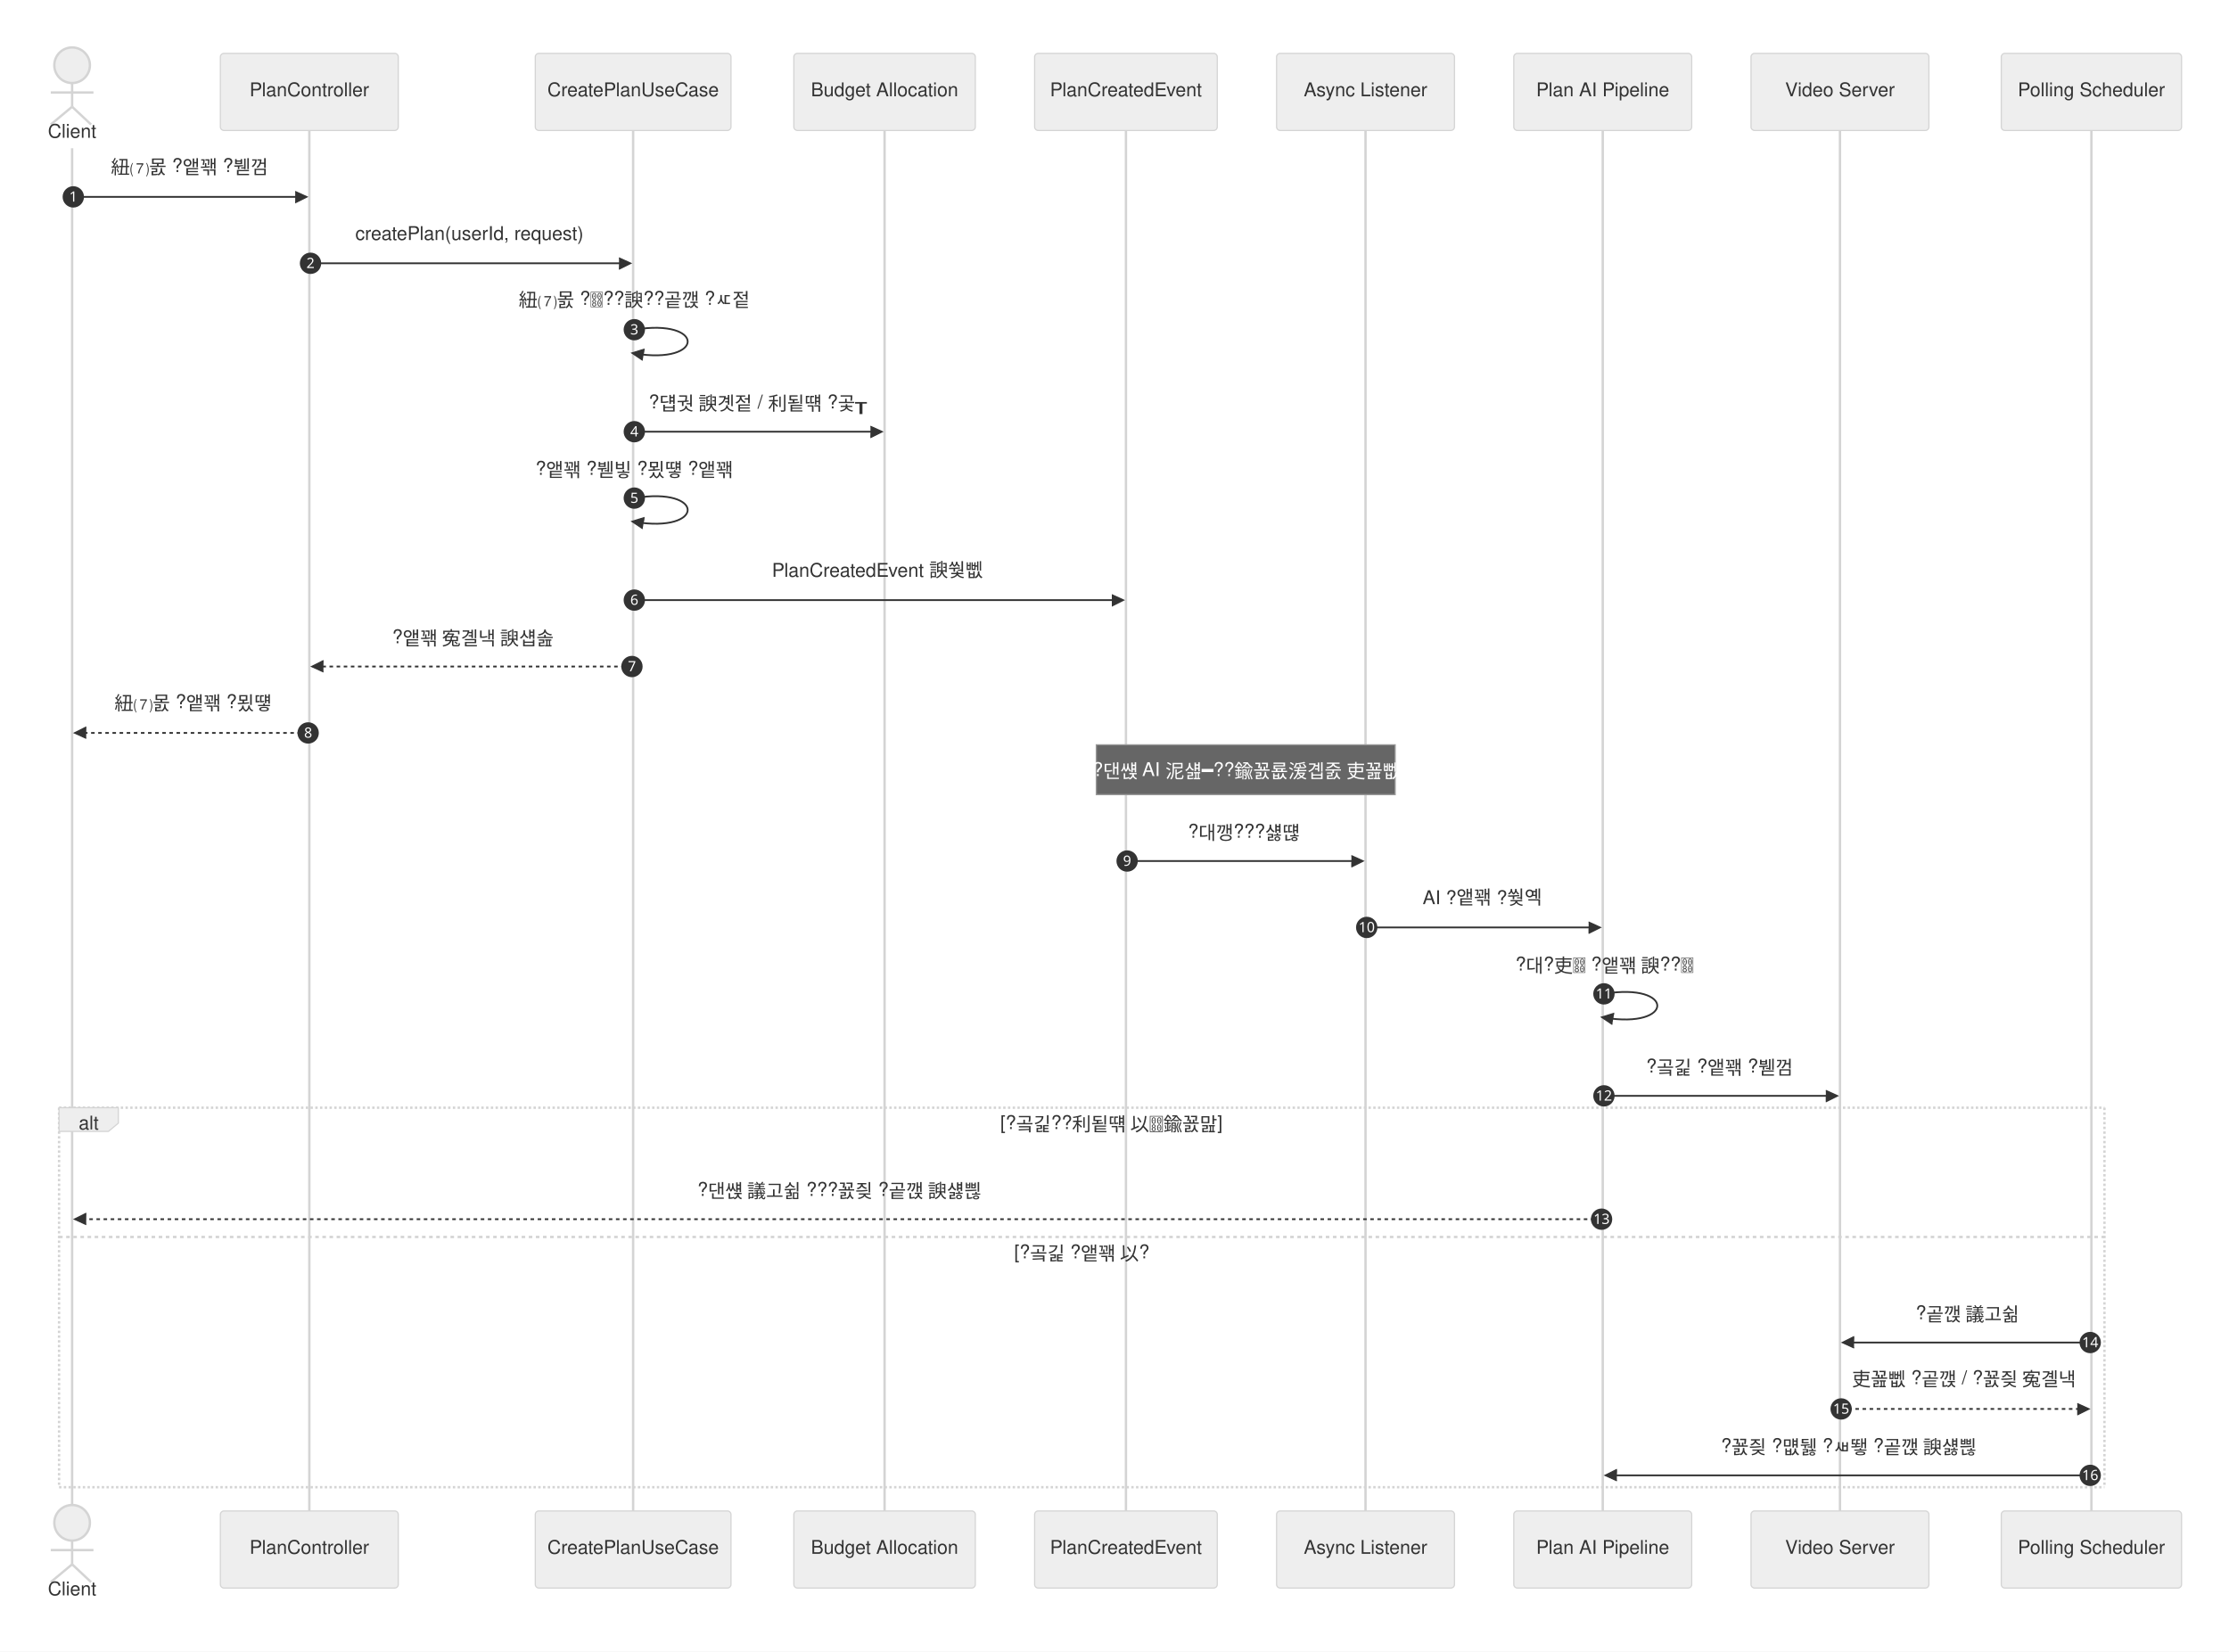
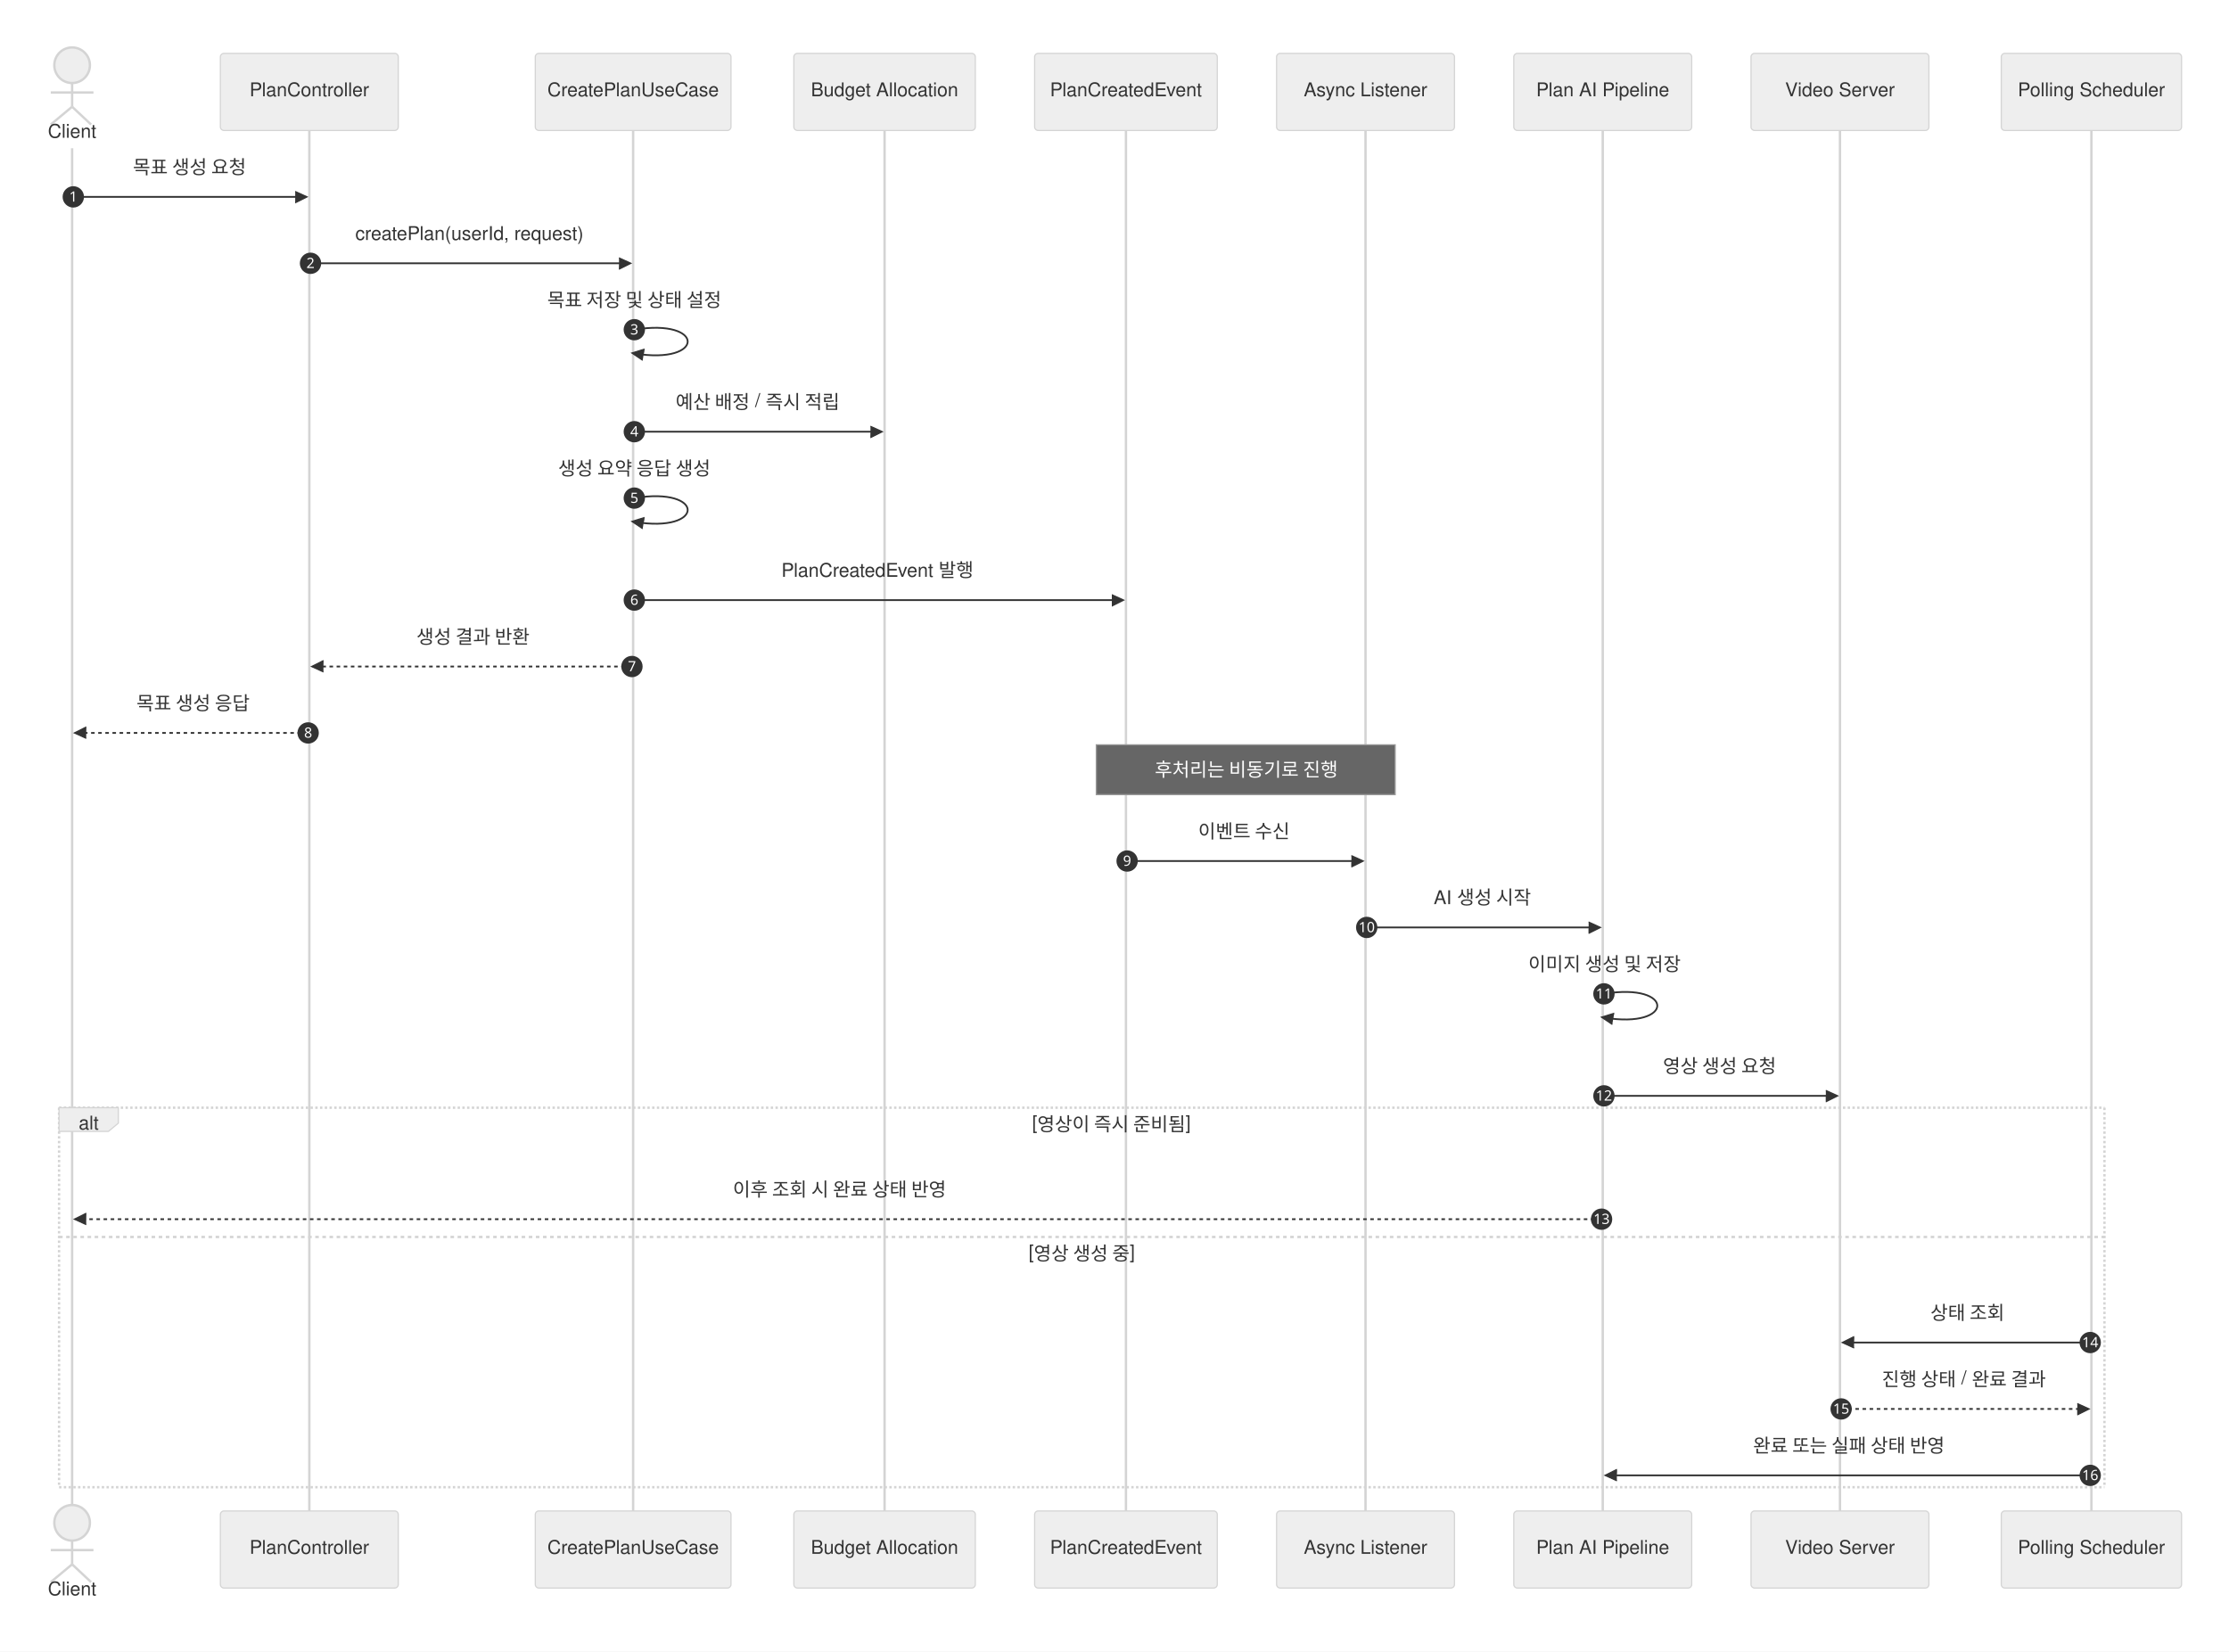
<svg xmlns="http://www.w3.org/2000/svg" id="mermaid-13b2eecd-0ff1-4328-92e2-98c1c7385f35" width="1879.3" style="max-width: 1953.5px;" viewBox="14.2 -45 1879.3 1392.6" role="graphics-document document" aria-roledescription="sequence" height="1392.6">
  <rect x="14.2" y="-45" width="1879.3" height="1392.6" fill="#ffffff" />
  <g>
    <rect x="1701.5" y="1229" fill="#eaeaea" stroke="#666" width="152" height="65" name="Polling" rx="3" ry="3" class="actor actor-bottom" />
    <text x="1777.5" y="1261.5" dominant-baseline="central" alignment-baseline="central" class="actor actor-box" style="text-anchor: middle; font-size: 16px; font-weight: 400;">
      <tspan x="1777.5" dy="0">Polling Scheduler</tspan>
    </text>
  </g>
  <g>
    <rect x="1490.5" y="1229" fill="#eaeaea" stroke="#666" width="150" height="65" name="Pyan" rx="3" ry="3" class="actor actor-bottom" />
    <text x="1565.5" y="1261.5" dominant-baseline="central" alignment-baseline="central" class="actor actor-box" style="text-anchor: middle; font-size: 16px; font-weight: 400;">
      <tspan x="1565.5" dy="0">Video Server</tspan>
    </text>
  </g>
  <g>
    <rect x="1290.5" y="1229" fill="#eaeaea" stroke="#666" width="150" height="65" name="AI" rx="3" ry="3" class="actor actor-bottom" />
    <text x="1365.5" y="1261.5" dominant-baseline="central" alignment-baseline="central" class="actor actor-box" style="text-anchor: middle; font-size: 16px; font-weight: 400;">
      <tspan x="1365.5" dy="0">Plan AI Pipeline</tspan>
    </text>
  </g>
  <g>
    <rect x="1090.5" y="1229" fill="#eaeaea" stroke="#666" width="150" height="65" name="Listener" rx="3" ry="3" class="actor actor-bottom" />
    <text x="1165.5" y="1261.5" dominant-baseline="central" alignment-baseline="central" class="actor actor-box" style="text-anchor: middle; font-size: 16px; font-weight: 400;">
      <tspan x="1165.5" dy="0">Async Listener</tspan>
    </text>
  </g>
  <g>
    <rect x="886.5" y="1229" fill="#eaeaea" stroke="#666" width="154" height="65" name="Event" rx="3" ry="3" class="actor actor-bottom" />
    <text x="963.5" y="1261.5" dominant-baseline="central" alignment-baseline="central" class="actor actor-box" style="text-anchor: middle; font-size: 16px; font-weight: 400;">
      <tspan x="963.5" dy="0">PlanCreatedEvent</tspan>
    </text>
  </g>
  <g>
    <rect x="683.5" y="1229" fill="#eaeaea" stroke="#666" width="153" height="65" name="Budget" rx="3" ry="3" class="actor actor-bottom" />
    <text x="760" y="1261.5" dominant-baseline="central" alignment-baseline="central" class="actor actor-box" style="text-anchor: middle; font-size: 16px; font-weight: 400;">
      <tspan x="760" dy="0">Budget Allocation</tspan>
    </text>
  </g>
  <g>
    <rect x="465.5" y="1229" fill="#eaeaea" stroke="#666" width="165" height="65" name="UseCase" rx="3" ry="3" class="actor actor-bottom" />
    <text x="548" y="1261.5" dominant-baseline="central" alignment-baseline="central" class="actor actor-box" style="text-anchor: middle; font-size: 16px; font-weight: 400;">
      <tspan x="548" dy="0">CreatePlanUseCase</tspan>
    </text>
  </g>
  <g>
    <rect x="200" y="1229" fill="#eaeaea" stroke="#666" width="150" height="65" name="Controller" rx="3" ry="3" class="actor actor-bottom" />
    <text x="275" y="1261.5" dominant-baseline="central" alignment-baseline="central" class="actor actor-box" style="text-anchor: middle; font-size: 16px; font-weight: 400;">
      <tspan x="275" dy="0">PlanController</tspan>
    </text>
  </g>
  <g />
  <g>
    <line id="actor51" x1="1777.5" y1="65" x2="1777.5" y2="1229" class="actor-line 200" stroke-width="0.5px" stroke="#999" name="Polling" />
    <g id="root-51">
      <rect x="1701.5" y="0" fill="#eaeaea" stroke="#666" width="152" height="65" name="Polling" rx="3" ry="3" class="actor actor-top" />
      <text x="1777.5" y="32.5" dominant-baseline="central" alignment-baseline="central" class="actor actor-box" style="text-anchor: middle; font-size: 16px; font-weight: 400;">
        <tspan x="1777.5" dy="0">Polling Scheduler</tspan>
      </text>
    </g>
  </g>
  <g>
    <line id="actor50" x1="1565.5" y1="65" x2="1565.5" y2="1229" class="actor-line 200" stroke-width="0.5px" stroke="#999" name="Pyan" />
    <g id="root-50">
      <rect x="1490.5" y="0" fill="#eaeaea" stroke="#666" width="150" height="65" name="Pyan" rx="3" ry="3" class="actor actor-top" />
      <text x="1565.5" y="32.5" dominant-baseline="central" alignment-baseline="central" class="actor actor-box" style="text-anchor: middle; font-size: 16px; font-weight: 400;">
        <tspan x="1565.5" dy="0">Video Server</tspan>
      </text>
    </g>
  </g>
  <g>
    <line id="actor49" x1="1365.5" y1="65" x2="1365.5" y2="1229" class="actor-line 200" stroke-width="0.5px" stroke="#999" name="AI" />
    <g id="root-49">
      <rect x="1290.5" y="0" fill="#eaeaea" stroke="#666" width="150" height="65" name="AI" rx="3" ry="3" class="actor actor-top" />
      <text x="1365.5" y="32.5" dominant-baseline="central" alignment-baseline="central" class="actor actor-box" style="text-anchor: middle; font-size: 16px; font-weight: 400;">
        <tspan x="1365.5" dy="0">Plan AI Pipeline</tspan>
      </text>
    </g>
  </g>
  <g>
    <line id="actor48" x1="1165.5" y1="65" x2="1165.5" y2="1229" class="actor-line 200" stroke-width="0.5px" stroke="#999" name="Listener" />
    <g id="root-48">
      <rect x="1090.5" y="0" fill="#eaeaea" stroke="#666" width="150" height="65" name="Listener" rx="3" ry="3" class="actor actor-top" />
      <text x="1165.5" y="32.5" dominant-baseline="central" alignment-baseline="central" class="actor actor-box" style="text-anchor: middle; font-size: 16px; font-weight: 400;">
        <tspan x="1165.5" dy="0">Async Listener</tspan>
      </text>
    </g>
  </g>
  <g>
    <line id="actor47" x1="963.5" y1="65" x2="963.5" y2="1229" class="actor-line 200" stroke-width="0.5px" stroke="#999" name="Event" />
    <g id="root-47">
      <rect x="886.5" y="0" fill="#eaeaea" stroke="#666" width="154" height="65" name="Event" rx="3" ry="3" class="actor actor-top" />
      <text x="963.5" y="32.5" dominant-baseline="central" alignment-baseline="central" class="actor actor-box" style="text-anchor: middle; font-size: 16px; font-weight: 400;">
        <tspan x="963.5" dy="0">PlanCreatedEvent</tspan>
      </text>
    </g>
  </g>
  <g>
    <line id="actor46" x1="760" y1="65" x2="760" y2="1229" class="actor-line 200" stroke-width="0.5px" stroke="#999" name="Budget" />
    <g id="root-46">
      <rect x="683.5" y="0" fill="#eaeaea" stroke="#666" width="153" height="65" name="Budget" rx="3" ry="3" class="actor actor-top" />
      <text x="760" y="32.5" dominant-baseline="central" alignment-baseline="central" class="actor actor-box" style="text-anchor: middle; font-size: 16px; font-weight: 400;">
        <tspan x="760" dy="0">Budget Allocation</tspan>
      </text>
    </g>
  </g>
  <g>
    <line id="actor45" x1="548" y1="65" x2="548" y2="1229" class="actor-line 200" stroke-width="0.5px" stroke="#999" name="UseCase" />
    <g id="root-45">
      <rect x="465.5" y="0" fill="#eaeaea" stroke="#666" width="165" height="65" name="UseCase" rx="3" ry="3" class="actor actor-top" />
      <text x="548" y="32.5" dominant-baseline="central" alignment-baseline="central" class="actor actor-box" style="text-anchor: middle; font-size: 16px; font-weight: 400;">
        <tspan x="548" dy="0">CreatePlanUseCase</tspan>
      </text>
    </g>
  </g>
  <g>
    <line id="actor44" x1="275" y1="65" x2="275" y2="1229" class="actor-line 200" stroke-width="0.5px" stroke="#999" name="Controller" />
    <g id="root-44">
      <rect x="200" y="0" fill="#eaeaea" stroke="#666" width="150" height="65" name="Controller" rx="3" ry="3" class="actor actor-top" />
      <text x="275" y="32.5" dominant-baseline="central" alignment-baseline="central" class="actor actor-box" style="text-anchor: middle; font-size: 16px; font-weight: 400;">
        <tspan x="275" dy="0">PlanController</tspan>
      </text>
    </g>
  </g>
  <g>
    <line id="actor43" x1="75" y1="80" x2="75" y2="1229" class="actor-line 200" stroke-width="0.5px" stroke="#999" name="Client" />
  </g>
  <style>#mermaid-13b2eecd-0ff1-4328-92e2-98c1c7385f35{font-family:ui-sans-serif,-apple-system,BlinkMacSystemFont,"Segoe UI Variable Display","Segoe UI",Helvetica,"Apple Color Emoji","Noto Sans Arabic","Noto Sans Hebrew",Arial,sans-serif,"Segoe UI Emoji","Segoe UI Symbol";font-size:16px;fill:#000000;}@keyframes edge-animation-frame{from{stroke-dashoffset:0;}}@keyframes dash{to{stroke-dashoffset:0;}}#mermaid-13b2eecd-0ff1-4328-92e2-98c1c7385f35 .edge-animation-slow{stroke-dasharray:9,5!important;stroke-dashoffset:900;animation:dash 50s linear infinite;stroke-linecap:round;}#mermaid-13b2eecd-0ff1-4328-92e2-98c1c7385f35 .edge-animation-fast{stroke-dasharray:9,5!important;stroke-dashoffset:900;animation:dash 20s linear infinite;stroke-linecap:round;}#mermaid-13b2eecd-0ff1-4328-92e2-98c1c7385f35 .error-icon{fill:#552222;}#mermaid-13b2eecd-0ff1-4328-92e2-98c1c7385f35 .error-text{fill:#552222;stroke:#552222;}#mermaid-13b2eecd-0ff1-4328-92e2-98c1c7385f35 .edge-thickness-normal{stroke-width:1px;}#mermaid-13b2eecd-0ff1-4328-92e2-98c1c7385f35 .edge-thickness-thick{stroke-width:3.5px;}#mermaid-13b2eecd-0ff1-4328-92e2-98c1c7385f35 .edge-pattern-solid{stroke-dasharray:0;}#mermaid-13b2eecd-0ff1-4328-92e2-98c1c7385f35 .edge-thickness-invisible{stroke-width:0;fill:none;}#mermaid-13b2eecd-0ff1-4328-92e2-98c1c7385f35 .edge-pattern-dashed{stroke-dasharray:3;}#mermaid-13b2eecd-0ff1-4328-92e2-98c1c7385f35 .edge-pattern-dotted{stroke-dasharray:2;}#mermaid-13b2eecd-0ff1-4328-92e2-98c1c7385f35 .marker{fill:#666;stroke:#666;}#mermaid-13b2eecd-0ff1-4328-92e2-98c1c7385f35 .marker.cross{stroke:#666;}#mermaid-13b2eecd-0ff1-4328-92e2-98c1c7385f35 svg{font-family:ui-sans-serif,-apple-system,BlinkMacSystemFont,"Segoe UI Variable Display","Segoe UI",Helvetica,"Apple Color Emoji","Noto Sans Arabic","Noto Sans Hebrew",Arial,sans-serif,"Segoe UI Emoji","Segoe UI Symbol";font-size:16px;}#mermaid-13b2eecd-0ff1-4328-92e2-98c1c7385f35 p{margin:0;}#mermaid-13b2eecd-0ff1-4328-92e2-98c1c7385f35 .actor{stroke:hsl(0, 0%, 83%);fill:#eee;}#mermaid-13b2eecd-0ff1-4328-92e2-98c1c7385f35 text.actor&gt;tspan{fill:#333;stroke:none;}#mermaid-13b2eecd-0ff1-4328-92e2-98c1c7385f35 .actor-line{stroke:hsl(0, 0%, 83%);}#mermaid-13b2eecd-0ff1-4328-92e2-98c1c7385f35 .messageLine0{stroke-width:1.5;stroke-dasharray:none;stroke:#333;}#mermaid-13b2eecd-0ff1-4328-92e2-98c1c7385f35 .messageLine1{stroke-width:1.5;stroke-dasharray:2,2;stroke:#333;}#mermaid-13b2eecd-0ff1-4328-92e2-98c1c7385f35 #arrowhead path{fill:#333;stroke:#333;}#mermaid-13b2eecd-0ff1-4328-92e2-98c1c7385f35 .sequenceNumber{fill:white;}#mermaid-13b2eecd-0ff1-4328-92e2-98c1c7385f35 #sequencenumber{fill:#333;}#mermaid-13b2eecd-0ff1-4328-92e2-98c1c7385f35 #crosshead path{fill:#333;stroke:#333;}#mermaid-13b2eecd-0ff1-4328-92e2-98c1c7385f35 .messageText{fill:#333;stroke:none;}#mermaid-13b2eecd-0ff1-4328-92e2-98c1c7385f35 .labelBox{stroke:hsl(0, 0%, 83%);fill:#eee;}#mermaid-13b2eecd-0ff1-4328-92e2-98c1c7385f35 .labelText,#mermaid-13b2eecd-0ff1-4328-92e2-98c1c7385f35 .labelText&gt;tspan{fill:#333;stroke:none;}#mermaid-13b2eecd-0ff1-4328-92e2-98c1c7385f35 .loopText,#mermaid-13b2eecd-0ff1-4328-92e2-98c1c7385f35 .loopText&gt;tspan{fill:#333;stroke:none;}#mermaid-13b2eecd-0ff1-4328-92e2-98c1c7385f35 .loopLine{stroke-width:2px;stroke-dasharray:2,2;stroke:hsl(0, 0%, 83%);fill:hsl(0, 0%, 83%);}#mermaid-13b2eecd-0ff1-4328-92e2-98c1c7385f35 .note{stroke:#999;fill:#666;}#mermaid-13b2eecd-0ff1-4328-92e2-98c1c7385f35 .noteText,#mermaid-13b2eecd-0ff1-4328-92e2-98c1c7385f35 .noteText&gt;tspan{fill:#fff;stroke:none;}#mermaid-13b2eecd-0ff1-4328-92e2-98c1c7385f35 .activation0{fill:#f4f4f4;stroke:#666;}#mermaid-13b2eecd-0ff1-4328-92e2-98c1c7385f35 .activation1{fill:#f4f4f4;stroke:#666;}#mermaid-13b2eecd-0ff1-4328-92e2-98c1c7385f35 .activation2{fill:#f4f4f4;stroke:#666;}#mermaid-13b2eecd-0ff1-4328-92e2-98c1c7385f35 .actorPopupMenu{position:absolute;}#mermaid-13b2eecd-0ff1-4328-92e2-98c1c7385f35 .actorPopupMenuPanel{position:absolute;fill:#eee;box-shadow:0px 8px 16px 0px rgba(0,0,0,0.2);filter:drop-shadow(3px 5px 2px rgb(0 0 0 / 0.4));}#mermaid-13b2eecd-0ff1-4328-92e2-98c1c7385f35 .actor-man line{stroke:hsl(0, 0%, 83%);fill:#eee;}#mermaid-13b2eecd-0ff1-4328-92e2-98c1c7385f35 .actor-man circle,#mermaid-13b2eecd-0ff1-4328-92e2-98c1c7385f35 line{stroke:hsl(0, 0%, 83%);fill:#eee;stroke-width:2px;}#mermaid-13b2eecd-0ff1-4328-92e2-98c1c7385f35 :root{--mermaid-font-family:"trebuchet ms",verdana,arial,sans-serif;}</style>
  <g />
  <defs>
    <symbol id="computer" width="24" height="24">
      <path transform="scale(.5)" d="M2 2v13h20v-13h-20zm18 11h-16v-9h16v9zm-10.228 6l.466-1h3.524l.467 1h-4.457zm14.228 3h-24l2-6h2.104l-1.33 4h18.45l-1.297-4h2.073l2 6zm-5-10h-14v-7h14v7z" />
    </symbol>
  </defs>
  <defs>
    <symbol id="database" fill-rule="evenodd" clip-rule="evenodd">
      <path transform="scale(.5)" d="M12.258.001l.256.004.255.005.253.008.251.01.249.012.247.015.246.016.242.019.241.02.239.023.236.024.233.027.231.028.229.031.225.032.223.034.22.036.217.038.214.04.211.041.208.043.205.045.201.046.198.048.194.05.191.051.187.053.183.054.18.056.175.057.172.059.168.06.163.061.16.063.155.064.15.066.074.033.073.033.071.034.07.034.069.035.068.035.067.035.066.035.064.036.064.036.062.036.06.036.06.037.058.037.058.037.055.038.055.038.053.038.052.038.051.039.05.039.048.039.047.039.045.04.044.04.043.04.041.04.04.041.039.041.037.041.036.041.034.041.033.042.032.042.03.042.029.042.027.042.026.043.024.043.023.043.021.043.02.043.018.044.017.043.015.044.013.044.012.044.011.045.009.044.007.045.006.045.004.045.002.045.001.045v17l-.001.045-.002.045-.004.045-.006.045-.007.045-.009.044-.011.045-.012.044-.013.044-.015.044-.017.043-.018.044-.02.043-.021.043-.023.043-.024.043-.026.043-.027.042-.029.042-.03.042-.032.042-.033.042-.034.041-.036.041-.037.041-.039.041-.04.041-.041.04-.043.04-.044.04-.045.04-.047.039-.048.039-.05.039-.051.039-.052.038-.053.038-.055.038-.055.038-.058.037-.058.037-.06.037-.06.036-.062.036-.064.036-.064.036-.066.035-.067.035-.068.035-.069.035-.07.034-.071.034-.073.033-.074.033-.15.066-.155.064-.16.063-.163.061-.168.06-.172.059-.175.057-.18.056-.183.054-.187.053-.191.051-.194.05-.198.048-.201.046-.205.045-.208.043-.211.041-.214.04-.217.038-.22.036-.223.034-.225.032-.229.031-.231.028-.233.027-.236.024-.239.023-.241.02-.242.019-.246.016-.247.015-.249.012-.251.01-.253.008-.255.005-.256.004-.258.001-.258-.001-.256-.004-.255-.005-.253-.008-.251-.01-.249-.012-.247-.015-.245-.016-.243-.019-.241-.02-.238-.023-.236-.024-.234-.027-.231-.028-.228-.031-.226-.032-.223-.034-.22-.036-.217-.038-.214-.04-.211-.041-.208-.043-.204-.045-.201-.046-.198-.048-.195-.05-.19-.051-.187-.053-.184-.054-.179-.056-.176-.057-.172-.059-.167-.06-.164-.061-.159-.063-.155-.064-.151-.066-.074-.033-.072-.033-.072-.034-.07-.034-.069-.035-.068-.035-.067-.035-.066-.035-.064-.036-.063-.036-.062-.036-.061-.036-.06-.037-.058-.037-.057-.037-.056-.038-.055-.038-.053-.038-.052-.038-.051-.039-.049-.039-.049-.039-.046-.039-.046-.04-.044-.04-.043-.04-.041-.04-.04-.041-.039-.041-.037-.041-.036-.041-.034-.041-.033-.042-.032-.042-.03-.042-.029-.042-.027-.042-.026-.043-.024-.043-.023-.043-.021-.043-.02-.043-.018-.044-.017-.043-.015-.044-.013-.044-.012-.044-.011-.045-.009-.044-.007-.045-.006-.045-.004-.045-.002-.045-.001-.045v-17l.001-.045.002-.045.004-.045.006-.045.007-.045.009-.044.011-.045.012-.044.013-.044.015-.044.017-.043.018-.044.02-.043.021-.043.023-.043.024-.043.026-.043.027-.042.029-.042.03-.042.032-.042.033-.042.034-.041.036-.041.037-.041.039-.041.04-.041.041-.04.043-.04.044-.04.046-.04.046-.039.049-.039.049-.039.051-.039.052-.038.053-.038.055-.038.056-.038.057-.037.058-.037.06-.037.061-.036.062-.036.063-.036.064-.036.066-.035.067-.035.068-.035.069-.035.07-.034.072-.034.072-.033.074-.033.151-.066.155-.064.159-.063.164-.061.167-.06.172-.059.176-.057.179-.056.184-.054.187-.053.19-.051.195-.05.198-.048.201-.046.204-.045.208-.043.211-.041.214-.04.217-.038.22-.036.223-.034.226-.032.228-.031.231-.028.234-.027.236-.024.238-.023.241-.02.243-.019.245-.016.247-.015.249-.012.251-.01.253-.008.255-.005.256-.004.258-.001.258.001zm-9.258 20.499v.01l.001.021.003.021.004.022.005.021.006.022.007.022.009.023.01.022.011.023.012.023.013.023.015.023.016.024.017.023.018.024.019.024.021.024.022.025.023.024.024.025.052.049.056.05.061.051.066.051.07.051.075.051.079.052.084.052.088.052.092.052.097.052.102.051.105.052.11.052.114.051.119.051.123.051.127.05.131.05.135.05.139.048.144.049.147.047.152.047.155.047.16.045.163.045.167.043.171.043.176.041.178.041.183.039.187.039.19.037.194.035.197.035.202.033.204.031.209.03.212.029.216.027.219.025.222.024.226.021.23.02.233.018.236.016.24.015.243.012.246.01.249.008.253.005.256.004.259.001.26-.001.257-.004.254-.005.25-.008.247-.011.244-.012.241-.014.237-.016.233-.018.231-.021.226-.021.224-.024.22-.026.216-.027.212-.028.21-.031.205-.031.202-.034.198-.034.194-.036.191-.037.187-.039.183-.04.179-.04.175-.042.172-.043.168-.044.163-.045.16-.046.155-.046.152-.047.148-.048.143-.049.139-.049.136-.05.131-.05.126-.05.123-.051.118-.052.114-.051.11-.052.106-.052.101-.052.096-.052.092-.052.088-.053.083-.051.079-.052.074-.052.07-.051.065-.051.06-.051.056-.05.051-.05.023-.024.023-.025.021-.024.02-.024.019-.024.018-.024.017-.024.015-.023.014-.024.013-.023.012-.023.01-.023.01-.022.008-.022.006-.022.006-.022.004-.022.004-.021.001-.021.001-.021v-4.127l-.077.055-.08.053-.083.054-.085.053-.087.052-.09.052-.093.051-.095.05-.097.05-.1.049-.102.049-.105.048-.106.047-.109.047-.111.046-.114.045-.115.045-.118.044-.12.043-.122.042-.124.042-.126.041-.128.04-.13.04-.132.038-.134.038-.135.037-.138.037-.139.035-.142.035-.143.034-.144.033-.147.032-.148.031-.15.03-.151.03-.153.029-.154.027-.156.027-.158.026-.159.025-.161.024-.162.023-.163.022-.165.021-.166.02-.167.019-.169.018-.169.017-.171.016-.173.015-.173.014-.175.013-.175.012-.177.011-.178.01-.179.008-.179.008-.181.006-.182.005-.182.004-.184.003-.184.002h-.37l-.184-.002-.184-.003-.182-.004-.182-.005-.181-.006-.179-.008-.179-.008-.178-.01-.176-.011-.176-.012-.175-.013-.173-.014-.172-.015-.171-.016-.17-.017-.169-.018-.167-.019-.166-.02-.165-.021-.163-.022-.162-.023-.161-.024-.159-.025-.157-.026-.156-.027-.155-.027-.153-.029-.151-.03-.15-.03-.148-.031-.146-.032-.145-.033-.143-.034-.141-.035-.14-.035-.137-.037-.136-.037-.134-.038-.132-.038-.13-.04-.128-.04-.126-.041-.124-.042-.122-.042-.12-.044-.117-.043-.116-.045-.113-.045-.112-.046-.109-.047-.106-.047-.105-.048-.102-.049-.1-.049-.097-.05-.095-.05-.093-.052-.09-.051-.087-.052-.085-.053-.083-.054-.08-.054-.077-.054v4.127zm0-5.654v.011l.001.021.003.021.004.021.005.022.006.022.007.022.009.022.01.022.011.023.012.023.013.023.015.024.016.023.017.024.018.024.019.024.021.024.022.024.023.025.024.024.052.05.056.05.061.05.066.051.07.051.075.052.079.051.084.052.088.052.092.052.097.052.102.052.105.052.11.051.114.051.119.052.123.05.127.051.131.05.135.049.139.049.144.048.147.048.152.047.155.046.16.045.163.045.167.044.171.042.176.042.178.04.183.04.187.038.19.037.194.036.197.034.202.033.204.032.209.03.212.028.216.027.219.025.222.024.226.022.23.02.233.018.236.016.24.014.243.012.246.01.249.008.253.006.256.003.259.001.26-.001.257-.003.254-.006.25-.008.247-.01.244-.012.241-.015.237-.016.233-.018.231-.02.226-.022.224-.024.22-.025.216-.027.212-.029.21-.03.205-.032.202-.033.198-.035.194-.036.191-.037.187-.039.183-.039.179-.041.175-.042.172-.043.168-.044.163-.045.16-.045.155-.047.152-.047.148-.048.143-.048.139-.05.136-.049.131-.05.126-.051.123-.051.118-.051.114-.052.11-.052.106-.052.101-.052.096-.052.092-.052.088-.052.083-.052.079-.052.074-.051.07-.052.065-.051.06-.05.056-.051.051-.049.023-.025.023-.024.021-.025.02-.024.019-.024.018-.024.017-.024.015-.023.014-.023.013-.024.012-.022.01-.023.01-.023.008-.022.006-.022.006-.022.004-.021.004-.022.001-.021.001-.021v-4.139l-.077.054-.08.054-.083.054-.085.052-.087.053-.09.051-.093.051-.095.051-.097.05-.1.049-.102.049-.105.048-.106.047-.109.047-.111.046-.114.045-.115.044-.118.044-.12.044-.122.042-.124.042-.126.041-.128.04-.13.039-.132.039-.134.038-.135.037-.138.036-.139.036-.142.035-.143.033-.144.033-.147.033-.148.031-.15.03-.151.03-.153.028-.154.028-.156.027-.158.026-.159.025-.161.024-.162.023-.163.022-.165.021-.166.02-.167.019-.169.018-.169.017-.171.016-.173.015-.173.014-.175.013-.175.012-.177.011-.178.009-.179.009-.179.007-.181.007-.182.005-.182.004-.184.003-.184.002h-.37l-.184-.002-.184-.003-.182-.004-.182-.005-.181-.007-.179-.007-.179-.009-.178-.009-.176-.011-.176-.012-.175-.013-.173-.014-.172-.015-.171-.016-.17-.017-.169-.018-.167-.019-.166-.02-.165-.021-.163-.022-.162-.023-.161-.024-.159-.025-.157-.026-.156-.027-.155-.028-.153-.028-.151-.03-.15-.03-.148-.031-.146-.033-.145-.033-.143-.033-.141-.035-.14-.036-.137-.036-.136-.037-.134-.038-.132-.039-.13-.039-.128-.04-.126-.041-.124-.042-.122-.043-.12-.043-.117-.044-.116-.044-.113-.046-.112-.046-.109-.046-.106-.047-.105-.048-.102-.049-.1-.049-.097-.05-.095-.051-.093-.051-.09-.051-.087-.053-.085-.052-.083-.054-.08-.054-.077-.054v4.139zm0-5.666v.011l.001.02.003.022.004.021.005.022.006.021.007.022.009.023.01.022.011.023.012.023.013.023.015.023.016.024.017.024.018.023.019.024.021.025.022.024.023.024.024.025.052.05.056.05.061.05.066.051.07.051.075.052.079.051.084.052.088.052.092.052.097.052.102.052.105.051.11.052.114.051.119.051.123.051.127.05.131.05.135.05.139.049.144.048.147.048.152.047.155.046.16.045.163.045.167.043.171.043.176.042.178.04.183.04.187.038.19.037.194.036.197.034.202.033.204.032.209.03.212.028.216.027.219.025.222.024.226.021.23.02.233.018.236.017.24.014.243.012.246.01.249.008.253.006.256.003.259.001.26-.001.257-.003.254-.006.25-.008.247-.01.244-.013.241-.014.237-.016.233-.018.231-.02.226-.022.224-.024.22-.025.216-.027.212-.029.21-.03.205-.032.202-.033.198-.035.194-.036.191-.037.187-.039.183-.039.179-.041.175-.042.172-.043.168-.044.163-.045.16-.045.155-.047.152-.047.148-.048.143-.049.139-.049.136-.049.131-.051.126-.05.123-.051.118-.052.114-.051.11-.052.106-.052.101-.052.096-.052.092-.052.088-.052.083-.052.079-.052.074-.052.07-.051.065-.051.06-.051.056-.05.051-.049.023-.025.023-.025.021-.024.02-.024.019-.024.018-.024.017-.024.015-.023.014-.024.013-.023.012-.023.01-.022.01-.023.008-.022.006-.022.006-.022.004-.022.004-.021.001-.021.001-.021v-4.153l-.077.054-.08.054-.083.053-.085.053-.087.053-.09.051-.093.051-.095.051-.097.05-.1.049-.102.048-.105.048-.106.048-.109.046-.111.046-.114.046-.115.044-.118.044-.12.043-.122.043-.124.042-.126.041-.128.04-.13.039-.132.039-.134.038-.135.037-.138.036-.139.036-.142.034-.143.034-.144.033-.147.032-.148.032-.15.03-.151.03-.153.028-.154.028-.156.027-.158.026-.159.024-.161.024-.162.023-.163.023-.165.021-.166.02-.167.019-.169.018-.169.017-.171.016-.173.015-.173.014-.175.013-.175.012-.177.01-.178.01-.179.009-.179.007-.181.006-.182.006-.182.004-.184.003-.184.001-.185.001-.185-.001-.184-.001-.184-.003-.182-.004-.182-.006-.181-.006-.179-.007-.179-.009-.178-.01-.176-.01-.176-.012-.175-.013-.173-.014-.172-.015-.171-.016-.17-.017-.169-.018-.167-.019-.166-.02-.165-.021-.163-.023-.162-.023-.161-.024-.159-.024-.157-.026-.156-.027-.155-.028-.153-.028-.151-.03-.15-.03-.148-.032-.146-.032-.145-.033-.143-.034-.141-.034-.14-.036-.137-.036-.136-.037-.134-.038-.132-.039-.13-.039-.128-.041-.126-.041-.124-.041-.122-.043-.12-.043-.117-.044-.116-.044-.113-.046-.112-.046-.109-.046-.106-.048-.105-.048-.102-.048-.1-.05-.097-.049-.095-.051-.093-.051-.09-.052-.087-.052-.085-.053-.083-.053-.08-.054-.077-.054v4.153zm8.74-8.179l-.257.004-.254.005-.25.008-.247.011-.244.012-.241.014-.237.016-.233.018-.231.021-.226.022-.224.023-.22.026-.216.027-.212.028-.21.031-.205.032-.202.033-.198.034-.194.036-.191.038-.187.038-.183.04-.179.041-.175.042-.172.043-.168.043-.163.045-.16.046-.155.046-.152.048-.148.048-.143.048-.139.049-.136.05-.131.05-.126.051-.123.051-.118.051-.114.052-.11.052-.106.052-.101.052-.096.052-.092.052-.088.052-.083.052-.079.052-.074.051-.07.052-.065.051-.06.05-.056.05-.051.05-.023.025-.023.024-.021.024-.02.025-.019.024-.018.024-.017.023-.015.024-.014.023-.013.023-.012.023-.01.023-.01.022-.008.022-.006.023-.006.021-.004.022-.004.021-.001.021-.001.021.001.021.001.021.004.021.004.022.006.021.006.023.008.022.01.022.01.023.012.023.013.023.014.023.015.024.017.023.018.024.019.024.02.025.021.024.023.024.023.025.051.05.056.05.06.05.065.051.07.052.074.051.079.052.083.052.088.052.092.052.096.052.101.052.106.052.11.052.114.052.118.051.123.051.126.051.131.05.136.05.139.049.143.048.148.048.152.048.155.046.16.046.163.045.168.043.172.043.175.042.179.041.183.04.187.038.191.038.194.036.198.034.202.033.205.032.21.031.212.028.216.027.22.026.224.023.226.022.231.021.233.018.237.016.241.014.244.012.247.011.25.008.254.005.257.004.26.001.26-.001.257-.004.254-.005.25-.008.247-.011.244-.012.241-.014.237-.016.233-.018.231-.021.226-.022.224-.023.22-.026.216-.027.212-.028.21-.031.205-.032.202-.033.198-.034.194-.036.191-.038.187-.038.183-.04.179-.041.175-.042.172-.043.168-.043.163-.045.16-.046.155-.046.152-.048.148-.048.143-.048.139-.049.136-.05.131-.05.126-.051.123-.051.118-.051.114-.052.11-.052.106-.052.101-.052.096-.052.092-.052.088-.052.083-.052.079-.052.074-.051.07-.052.065-.051.06-.05.056-.05.051-.05.023-.025.023-.024.021-.024.02-.025.019-.024.018-.024.017-.023.015-.024.014-.023.013-.023.012-.023.01-.023.01-.022.008-.022.006-.023.006-.021.004-.022.004-.021.001-.021.001-.021-.001-.021-.001-.021-.004-.021-.004-.022-.006-.021-.006-.023-.008-.022-.01-.022-.01-.023-.012-.023-.013-.023-.014-.023-.015-.024-.017-.023-.018-.024-.019-.024-.02-.025-.021-.024-.023-.024-.023-.025-.051-.05-.056-.05-.06-.05-.065-.051-.07-.052-.074-.051-.079-.052-.083-.052-.088-.052-.092-.052-.096-.052-.101-.052-.106-.052-.11-.052-.114-.052-.118-.051-.123-.051-.126-.051-.131-.05-.136-.05-.139-.049-.143-.048-.148-.048-.152-.048-.155-.046-.16-.046-.163-.045-.168-.043-.172-.043-.175-.042-.179-.041-.183-.04-.187-.038-.191-.038-.194-.036-.198-.034-.202-.033-.205-.032-.21-.031-.212-.028-.216-.027-.22-.026-.224-.023-.226-.022-.231-.021-.233-.018-.237-.016-.241-.014-.244-.012-.247-.011-.25-.008-.254-.005-.257-.004-.26-.001-.26.001z" />
    </symbol>
  </defs>
  <defs>
    <symbol id="clock" width="24" height="24">
      <path transform="scale(.5)" d="M12 2c5.514 0 10 4.486 10 10s-4.486 10-10 10-10-4.486-10-10 4.486-10 10-10zm0-2c-6.627 0-12 5.373-12 12s5.373 12 12 12 12-5.373 12-12-5.373-12-12-12zm5.848 12.459c.202.038.202.333.001.372-1.907.361-6.045 1.111-6.547 1.111-.719 0-1.301-.582-1.301-1.301 0-.512.77-5.447 1.125-7.445.034-.192.312-.181.343.014l.985 6.238 5.394 1.011z" />
    </symbol>
  </defs>
  <defs>
    <marker id="arrowhead" refX="7.9" refY="5" markerUnits="userSpaceOnUse" markerWidth="12" markerHeight="12" orient="auto-start-reverse">
      <path d="M -1 0 L 10 5 L 0 10 z" />
    </marker>
  </defs>
  <defs>
    <marker id="crosshead" markerWidth="15" markerHeight="8" orient="auto" refX="4" refY="4.5">
      <path fill="none" stroke="#000000" stroke-width="1pt" d="M 1,2 L 6,7 M 6,2 L 1,7" style="stroke-dasharray: 0, 0;" />
    </marker>
  </defs>
  <defs>
    <marker id="filled-head" refX="15.5" refY="7" markerWidth="20" markerHeight="28" orient="auto">
      <path d="M 18,7 L9,13 L14,7 L9,1 Z" />
    </marker>
  </defs>
  <defs>
    <marker id="sequencenumber" refX="15" refY="15" markerWidth="60" markerHeight="40" orient="auto">
      <circle cx="15" cy="15" r="6" />
    </marker>
  </defs>
  <g>
    <rect x="938.5" y="583" fill="#EDF2AE" stroke="#666" width="252" height="42" class="note" />
    <text x="1065" y="588" text-anchor="middle" dominant-baseline="middle" alignment-baseline="middle" class="noteText" dy="1em" style="font-size: 16px; font-weight: 400;">
-       <tspan x="1065">?댄썑 AI 泥섎━??鍮꾨룞湲곕줈 吏꾪뻾</tspan>
+       <tspan x="1065">후처리는 비동기로 진행</tspan>
    </text>
  </g>
  <g>
    <line x1="64" y1="889" x2="1788.5" y2="889" class="loopLine" />
    <line x1="1788.5" y1="889" x2="1788.5" y2="1209" class="loopLine" />
    <line x1="64" y1="1209" x2="1788.5" y2="1209" class="loopLine" />
    <line x1="64" y1="889" x2="64" y2="1209" class="loopLine" />
    <line x1="64" y1="998" x2="1788.5" y2="998" class="loopLine" style="stroke-dasharray: 3, 3;" />
    <polygon points="64,889 114,889 114,902 105.6,909 64,909" class="labelBox" />
    <text x="89" y="902" text-anchor="middle" dominant-baseline="middle" alignment-baseline="middle" class="labelText" style="font-size: 16px; font-weight: 400;">alt</text>
    <text x="951.25" y="907" text-anchor="middle" class="loopText" style="font-size: 16px; font-weight: 400;">
-       <tspan x="951.25">[?곸긽??利됱떆 以鍮꾨맖]</tspan>
-     </text>
-     <text x="926.25" y="1016" text-anchor="middle" class="loopText" style="font-size: 16px; font-weight: 400;">[?곸긽 ?앹꽦 以?</text>
+       <tspan x="951.25">[영상이 즉시 준비됨]</tspan>
+     </text>
+     <text x="926.25" y="1016" text-anchor="middle" class="loopText" style="font-size: 16px; font-weight: 400;">[영상 생성 중]</text>
  </g>
  <g class="actor-man actor-top" name="Client">
    <line id="actor-man-torso43" x1="75" y1="25" x2="75" y2="45" />
    <line id="actor-man-arms43" x1="57" y1="33" x2="93" y2="33" />
    <line x1="57" y1="60" x2="75" y2="45" />
    <line x1="75" y1="45" x2="91" y2="60" />
    <circle cx="75" cy="10" r="15" width="150" height="65" />
    <text x="75" y="67.5" dominant-baseline="central" alignment-baseline="central" class="actor actor-man" style="text-anchor: middle; font-size: 16px; font-weight: 400;">
      <tspan x="75" dy="0">Client</tspan>
    </text>
  </g>
-   <text x="174" y="80" text-anchor="middle" dominant-baseline="middle" alignment-baseline="middle" class="messageText" dy="1em" style="font-size: 16px; font-weight: 400;">紐⑺몴 ?앹꽦 ?붿껌</text>
+   <text x="174" y="80" text-anchor="middle" dominant-baseline="middle" alignment-baseline="middle" class="messageText" dy="1em" style="font-size: 16px; font-weight: 400;">목표 생성 요청</text>
  <line x1="76" y1="121" x2="271" y2="121" class="messageLine0" stroke-width="2" stroke="none" marker-end="url(#arrowhead)" marker-start="url(#sequencenumber)" style="fill: none;" />
  <text x="76" y="125" font-family="sans-serif" font-size="12px" text-anchor="middle" class="sequenceNumber">1</text>
  <text x="410" y="136" text-anchor="middle" dominant-baseline="middle" alignment-baseline="middle" class="messageText" dy="1em" style="font-size: 16px; font-weight: 400;">createPlan(userId, request)</text>
  <line x1="276" y1="177" x2="544" y2="177" class="messageLine0" stroke-width="2" stroke="none" marker-end="url(#arrowhead)" marker-start="url(#sequencenumber)" style="fill: none;" />
  <text x="276" y="181" font-family="sans-serif" font-size="12px" text-anchor="middle" class="sequenceNumber">2</text>
-   <text x="549" y="192" text-anchor="middle" dominant-baseline="middle" alignment-baseline="middle" class="messageText" dy="1em" style="font-size: 16px; font-weight: 400;">紐⑺몴 ???諛??곹깭 ?ㅼ젙</text>
+   <text x="549" y="192" text-anchor="middle" dominant-baseline="middle" alignment-baseline="middle" class="messageText" dy="1em" style="font-size: 16px; font-weight: 400;">목표 저장 및 상태 설정</text>
  <path d="M 549,233 C 609,223 609,263 549,253" class="messageLine0" stroke-width="2" stroke="none" marker-end="url(#arrowhead)" marker-start="url(#sequencenumber)" style="fill: none;" />
  <text x="549" y="237" font-family="sans-serif" font-size="12px" text-anchor="middle" class="sequenceNumber">3</text>
-   <text x="653" y="278" text-anchor="middle" dominant-baseline="middle" alignment-baseline="middle" class="messageText" dy="1em" style="font-size: 16px; font-weight: 400;">?덉궛 諛곗젙 / 利됱떆 ?곷┰</text>
+   <text x="653" y="278" text-anchor="middle" dominant-baseline="middle" alignment-baseline="middle" class="messageText" dy="1em" style="font-size: 16px; font-weight: 400;">예산 배정 / 즉시 적립</text>
  <line x1="549" y1="319" x2="756" y2="319" class="messageLine0" stroke-width="2" stroke="none" marker-end="url(#arrowhead)" marker-start="url(#sequencenumber)" style="fill: none;" />
  <text x="549" y="323" font-family="sans-serif" font-size="12px" text-anchor="middle" class="sequenceNumber">4</text>
-   <text x="549" y="334" text-anchor="middle" dominant-baseline="middle" alignment-baseline="middle" class="messageText" dy="1em" style="font-size: 16px; font-weight: 400;">?앹꽦 ?붿빟 ?묐떟 ?앹꽦</text>
+   <text x="549" y="334" text-anchor="middle" dominant-baseline="middle" alignment-baseline="middle" class="messageText" dy="1em" style="font-size: 16px; font-weight: 400;">생성 요약 응답 생성</text>
  <path d="M 549,375 C 609,365 609,405 549,395" class="messageLine0" stroke-width="2" stroke="none" marker-end="url(#arrowhead)" marker-start="url(#sequencenumber)" style="fill: none;" />
  <text x="549" y="379" font-family="sans-serif" font-size="12px" text-anchor="middle" class="sequenceNumber">5</text>
-   <text x="754" y="420" text-anchor="middle" dominant-baseline="middle" alignment-baseline="middle" class="messageText" dy="1em" style="font-size: 16px; font-weight: 400;">PlanCreatedEvent 諛쒗뻾</text>
+   <text x="754" y="420" text-anchor="middle" dominant-baseline="middle" alignment-baseline="middle" class="messageText" dy="1em" style="font-size: 16px; font-weight: 400;">PlanCreatedEvent 발행</text>
  <line x1="549" y1="461" x2="959.5" y2="461" class="messageLine0" stroke-width="2" stroke="none" marker-end="url(#arrowhead)" marker-start="url(#sequencenumber)" style="fill: none;" />
  <text x="549" y="465" font-family="sans-serif" font-size="12px" text-anchor="middle" class="sequenceNumber">6</text>
-   <text x="413" y="476" text-anchor="middle" dominant-baseline="middle" alignment-baseline="middle" class="messageText" dy="1em" style="font-size: 16px; font-weight: 400;">?앹꽦 寃곌낵 諛섑솚</text>
+   <text x="413" y="476" text-anchor="middle" dominant-baseline="middle" alignment-baseline="middle" class="messageText" dy="1em" style="font-size: 16px; font-weight: 400;">생성 결과 반환</text>
  <line x1="547" y1="517" x2="279" y2="517" class="messageLine1" stroke-width="2" stroke="none" marker-end="url(#arrowhead)" marker-start="url(#sequencenumber)" style="stroke-dasharray: 3, 3; fill: none;" />
  <text x="547" y="521" font-family="sans-serif" font-size="12px" text-anchor="middle" class="sequenceNumber">7</text>
-   <text x="177" y="532" text-anchor="middle" dominant-baseline="middle" alignment-baseline="middle" class="messageText" dy="1em" style="font-size: 16px; font-weight: 400;">紐⑺몴 ?앹꽦 ?묐떟</text>
+   <text x="177" y="532" text-anchor="middle" dominant-baseline="middle" alignment-baseline="middle" class="messageText" dy="1em" style="font-size: 16px; font-weight: 400;">목표 생성 응답</text>
  <line x1="274" y1="573" x2="79" y2="573" class="messageLine1" stroke-width="2" stroke="none" marker-end="url(#arrowhead)" marker-start="url(#sequencenumber)" style="stroke-dasharray: 3, 3; fill: none;" />
  <text x="274" y="577" font-family="sans-serif" font-size="12px" text-anchor="middle" class="sequenceNumber">8</text>
-   <text x="1063" y="640" text-anchor="middle" dominant-baseline="middle" alignment-baseline="middle" class="messageText" dy="1em" style="font-size: 16px; font-weight: 400;">?대깽???섏떊</text>
+   <text x="1063" y="640" text-anchor="middle" dominant-baseline="middle" alignment-baseline="middle" class="messageText" dy="1em" style="font-size: 16px; font-weight: 400;">이벤트 수신</text>
  <line x1="964.5" y1="681" x2="1161.5" y2="681" class="messageLine0" stroke-width="2" stroke="none" marker-end="url(#arrowhead)" marker-start="url(#sequencenumber)" style="fill: none;" />
  <text x="964.5" y="685" font-family="sans-serif" font-size="12px" text-anchor="middle" class="sequenceNumber">9</text>
-   <text x="1264" y="696" text-anchor="middle" dominant-baseline="middle" alignment-baseline="middle" class="messageText" dy="1em" style="font-size: 16px; font-weight: 400;">AI ?앹꽦 ?쒖옉</text>
+   <text x="1264" y="696" text-anchor="middle" dominant-baseline="middle" alignment-baseline="middle" class="messageText" dy="1em" style="font-size: 16px; font-weight: 400;">AI 생성 시작</text>
  <line x1="1166.5" y1="737" x2="1361.5" y2="737" class="messageLine0" stroke-width="2" stroke="none" marker-end="url(#arrowhead)" marker-start="url(#sequencenumber)" style="fill: none;" />
  <text x="1166.5" y="741" font-family="sans-serif" font-size="12px" text-anchor="middle" class="sequenceNumber">10</text>
-   <text x="1367" y="752" text-anchor="middle" dominant-baseline="middle" alignment-baseline="middle" class="messageText" dy="1em" style="font-size: 16px; font-weight: 400;">?대?吏 ?앹꽦 諛??</text>
+   <text x="1367" y="752" text-anchor="middle" dominant-baseline="middle" alignment-baseline="middle" class="messageText" dy="1em" style="font-size: 16px; font-weight: 400;">이미지 생성 및 저장</text>
  <path d="M 1366.5,793 C 1426.5,783 1426.5,823 1366.5,813" class="messageLine0" stroke-width="2" stroke="none" marker-end="url(#arrowhead)" marker-start="url(#sequencenumber)" style="fill: none;" />
  <text x="1366.5" y="797" font-family="sans-serif" font-size="12px" text-anchor="middle" class="sequenceNumber">11</text>
-   <text x="1464" y="838" text-anchor="middle" dominant-baseline="middle" alignment-baseline="middle" class="messageText" dy="1em" style="font-size: 16px; font-weight: 400;">?곸긽 ?앹꽦 ?붿껌</text>
+   <text x="1464" y="838" text-anchor="middle" dominant-baseline="middle" alignment-baseline="middle" class="messageText" dy="1em" style="font-size: 16px; font-weight: 400;">영상 생성 요청</text>
  <line x1="1366.5" y1="879" x2="1561.5" y2="879" class="messageLine0" stroke-width="2" stroke="none" marker-end="url(#arrowhead)" marker-start="url(#sequencenumber)" style="fill: none;" />
  <text x="1366.5" y="883" font-family="sans-serif" font-size="12px" text-anchor="middle" class="sequenceNumber">12</text>
-   <text x="722" y="942" text-anchor="middle" dominant-baseline="middle" alignment-baseline="middle" class="messageText" dy="1em" style="font-size: 16px; font-weight: 400;">?댄썑 議고쉶 ???꾨즺 ?곹깭 諛섏쁺</text>
+   <text x="722" y="942" text-anchor="middle" dominant-baseline="middle" alignment-baseline="middle" class="messageText" dy="1em" style="font-size: 16px; font-weight: 400;">이후 조회 시 완료 상태 반영</text>
  <line x1="1364.5" y1="983" x2="79" y2="983" class="messageLine1" stroke-width="2" stroke="none" marker-end="url(#arrowhead)" marker-start="url(#sequencenumber)" style="stroke-dasharray: 3, 3; fill: none;" />
  <text x="1364.5" y="987" font-family="sans-serif" font-size="12px" text-anchor="middle" class="sequenceNumber">13</text>
-   <text x="1673" y="1046" text-anchor="middle" dominant-baseline="middle" alignment-baseline="middle" class="messageText" dy="1em" style="font-size: 16px; font-weight: 400;">?곹깭 議고쉶</text>
+   <text x="1673" y="1046" text-anchor="middle" dominant-baseline="middle" alignment-baseline="middle" class="messageText" dy="1em" style="font-size: 16px; font-weight: 400;">상태 조회</text>
  <line x1="1776.5" y1="1087" x2="1569.5" y2="1087" class="messageLine0" stroke-width="2" stroke="none" marker-end="url(#arrowhead)" marker-start="url(#sequencenumber)" style="fill: none;" />
  <text x="1776.5" y="1091" font-family="sans-serif" font-size="12px" text-anchor="middle" class="sequenceNumber">14</text>
-   <text x="1670" y="1102" text-anchor="middle" dominant-baseline="middle" alignment-baseline="middle" class="messageText" dy="1em" style="font-size: 16px; font-weight: 400;">吏꾪뻾 ?곹깭 / ?꾨즺 寃곌낵</text>
+   <text x="1670" y="1102" text-anchor="middle" dominant-baseline="middle" alignment-baseline="middle" class="messageText" dy="1em" style="font-size: 16px; font-weight: 400;">진행 상태 / 완료 결과</text>
  <line x1="1566.5" y1="1143" x2="1773.5" y2="1143" class="messageLine1" stroke-width="2" stroke="none" marker-end="url(#arrowhead)" marker-start="url(#sequencenumber)" style="stroke-dasharray: 3, 3; fill: none;" />
  <text x="1566.5" y="1147" font-family="sans-serif" font-size="12px" text-anchor="middle" class="sequenceNumber">15</text>
-   <text x="1573" y="1158" text-anchor="middle" dominant-baseline="middle" alignment-baseline="middle" class="messageText" dy="1em" style="font-size: 16px; font-weight: 400;">?꾨즺 ?먮뒗 ?ㅽ뙣 ?곹깭 諛섏쁺</text>
+   <text x="1573" y="1158" text-anchor="middle" dominant-baseline="middle" alignment-baseline="middle" class="messageText" dy="1em" style="font-size: 16px; font-weight: 400;">완료 또는 실패 상태 반영</text>
  <line x1="1776.5" y1="1199" x2="1369.5" y2="1199" class="messageLine0" stroke-width="2" stroke="none" marker-end="url(#arrowhead)" marker-start="url(#sequencenumber)" style="fill: none;" />
  <text x="1776.5" y="1203" font-family="sans-serif" font-size="12px" text-anchor="middle" class="sequenceNumber">16</text>
  <g class="actor-man actor-bottom" name="Client">
    <line id="actor-man-torso51" x1="75" y1="1254" x2="75" y2="1274" />
    <line id="actor-man-arms51" x1="57" y1="1262" x2="93" y2="1262" />
    <line x1="57" y1="1289" x2="75" y2="1274" />
    <line x1="75" y1="1274" x2="91" y2="1289" />
    <circle cx="75" cy="1239" r="15" width="150" height="65" />
    <text x="75" y="1296.5" dominant-baseline="central" alignment-baseline="central" class="actor actor-man" style="text-anchor: middle; font-size: 16px; font-weight: 400;">
      <tspan x="75" dy="0">Client</tspan>
    </text>
  </g>
</svg>
